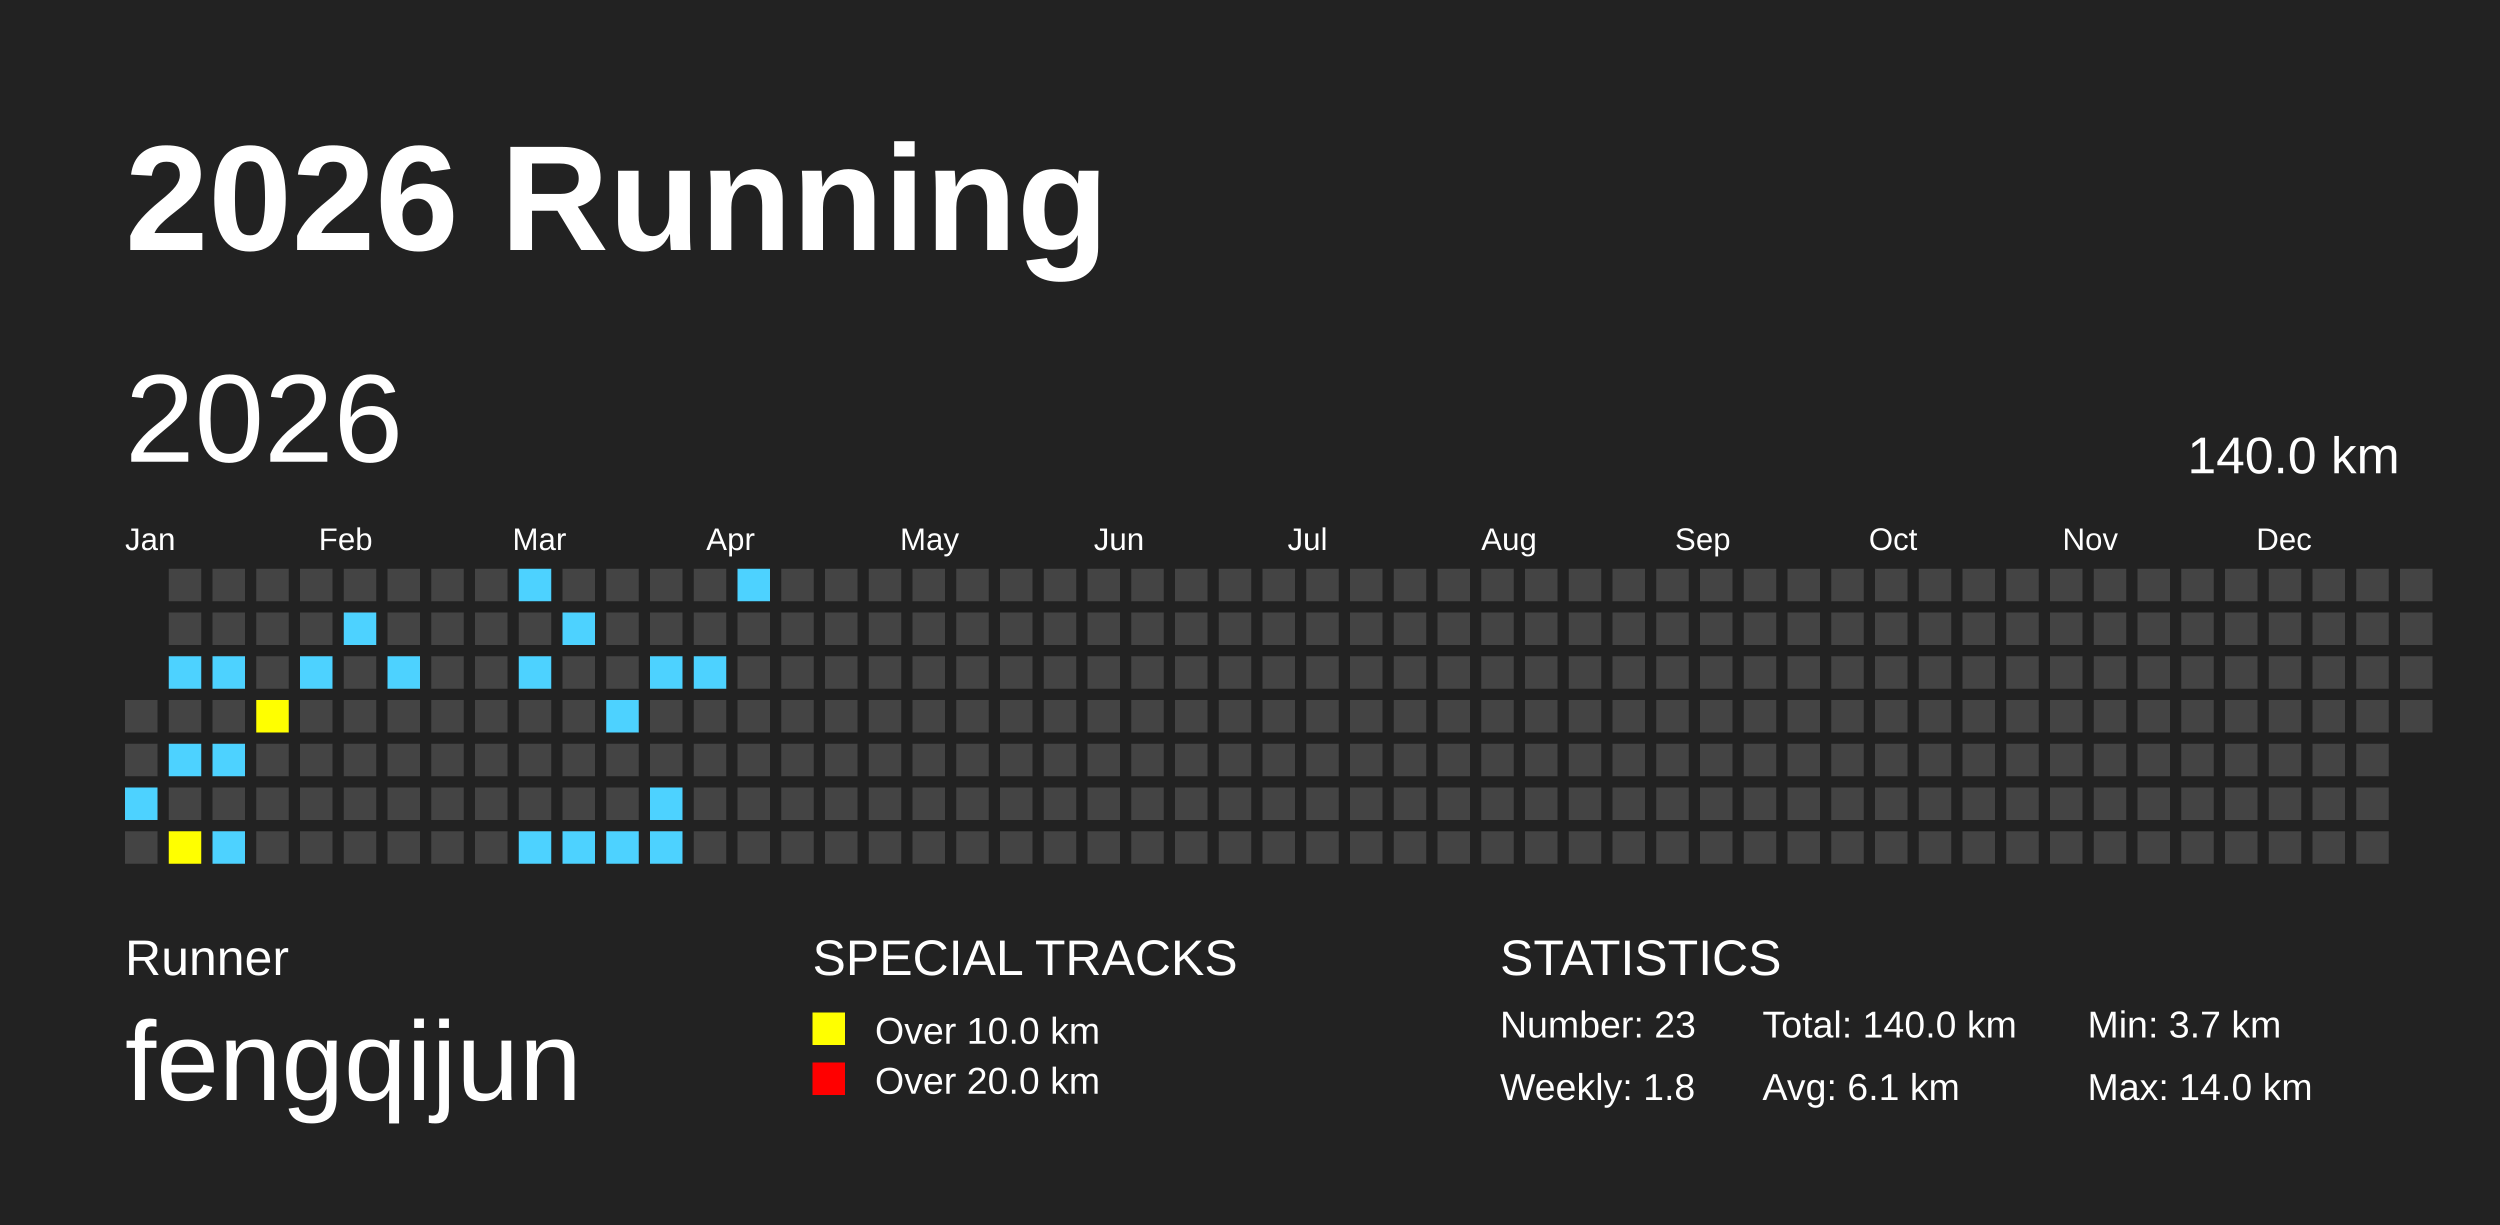
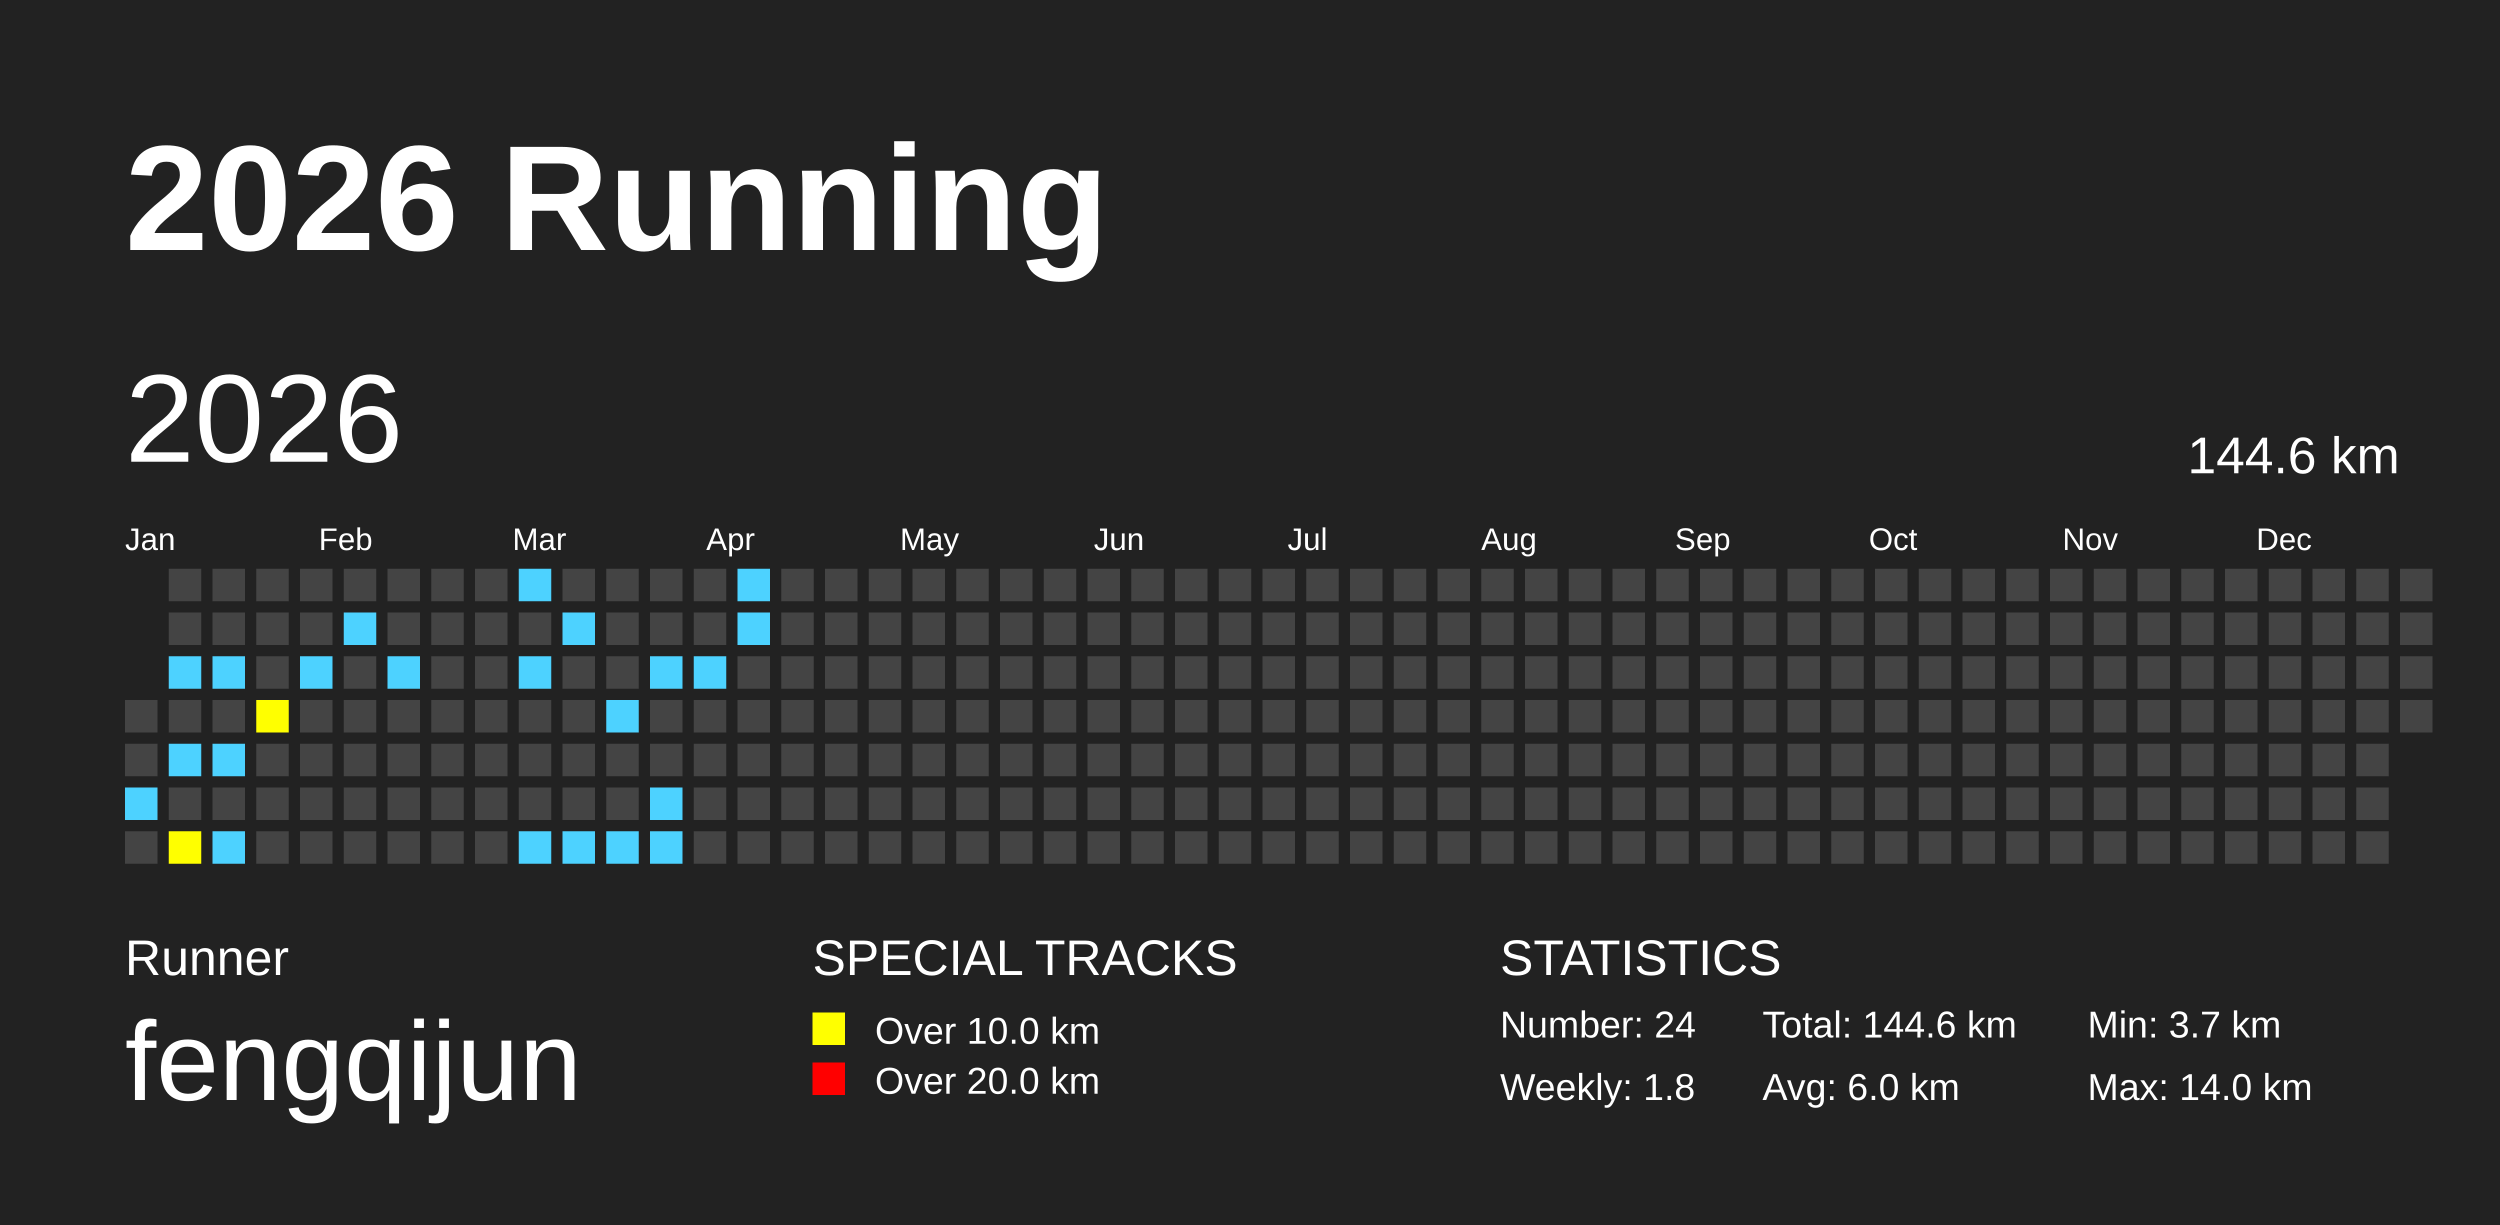
<svg xmlns="http://www.w3.org/2000/svg" baseProfile="full" height="98mm" version="1.1" viewBox="0,0,200,98" width="200mm">
  <defs />
  <rect fill="#222222" height="98" width="200" x="0" y="0" />
  <text fill="#FFFFFF" style="font-size:12px; font-family:Arial; font-weight:bold;" x="10" y="20">2026 Running</text>
  <text fill="#FFFFFF" style="font-size:4px; font-family:Arial" x="10" y="78">Runner</text>
  <text fill="#FFFFFF" style="font-size:9px; font-family:Arial" x="10" y="88">fengqijun</text>
  <text fill="#FFFFFF" style="font-size:4px; font-family:Arial" x="65" y="78">SPECIAL TRACKS</text>
  <rect fill="yellow" height="2.6" width="2.6" x="65" y="81" />
  <text fill="#FFFFFF" style="font-size:3px; font-family:Arial" x="70" y="83.5">Over 10.0 km</text>
  <rect fill="red" height="2.6" width="2.6" x="65" y="85" />
  <text fill="#FFFFFF" style="font-size:3px; font-family:Arial" x="70" y="87.5">Over 20.0 km</text>
  <text fill="#FFFFFF" style="font-size:4px; font-family:Arial" x="120" y="78">STATISTICS</text>
-   <text fill="#FFFFFF" style="font-size:3px; font-family:Arial" x="120" y="83">Number: 23</text>
+   <text fill="#FFFFFF" style="font-size:3px; font-family:Arial" x="120" y="83">Number: 24</text>
  <text fill="#FFFFFF" style="font-size:3px; font-family:Arial" x="120" y="88">Weekly: 1.8</text>
-   <text fill="#FFFFFF" style="font-size:3px; font-family:Arial" x="141" y="83">Total: 140.0 km</text>
-   <text fill="#FFFFFF" style="font-size:3px; font-family:Arial" x="141" y="88">Avg: 6.1 km</text>
+   <text fill="#FFFFFF" style="font-size:3px; font-family:Arial" x="141" y="83">Total: 144.6 km</text>
+   <text fill="#FFFFFF" style="font-size:3px; font-family:Arial" x="141" y="88">Avg: 6.0 km</text>
  <text fill="#FFFFFF" style="font-size:3px; font-family:Arial" x="167" y="83">Min: 3.7 km</text>
  <text fill="#FFFFFF" style="font-size:3px; font-family:Arial" x="167" y="88">Max: 14.0 km</text>
  <text dominant-baseline="hanging" fill="#FFFFFF" style="font-size:10.0px; font-family:Arial;" x="10" y="30">2026</text>
-   <text dominant-baseline="hanging" fill="#FFFFFF" style="font-size:4.125px; font-family:Arial;" x="175" y="35">140.0 km</text>
+   <text dominant-baseline="hanging" fill="#FFFFFF" style="font-size:4.125px; font-family:Arial;" x="175" y="35">144.6 km</text>
  <text fill="#FFFFFF" style="font-size:2.5px; font-family:Arial" x="10.0" y="44">Jan</text>
  <text fill="#FFFFFF" style="font-size:2.5px; font-family:Arial" x="25.5" y="44">Feb</text>
  <text fill="#FFFFFF" style="font-size:2.5px; font-family:Arial" x="41.0" y="44">Mar</text>
  <text fill="#FFFFFF" style="font-size:2.5px; font-family:Arial" x="56.5" y="44">Apr</text>
  <text fill="#FFFFFF" style="font-size:2.5px; font-family:Arial" x="72.0" y="44">May</text>
  <text fill="#FFFFFF" style="font-size:2.5px; font-family:Arial" x="87.5" y="44">Jun</text>
  <text fill="#FFFFFF" style="font-size:2.5px; font-family:Arial" x="103.0" y="44">Jul</text>
  <text fill="#FFFFFF" style="font-size:2.5px; font-family:Arial" x="118.5" y="44">Aug</text>
  <text fill="#FFFFFF" style="font-size:2.5px; font-family:Arial" x="134.0" y="44">Sep</text>
  <text fill="#FFFFFF" style="font-size:2.5px; font-family:Arial" x="149.5" y="44">Oct</text>
  <text fill="#FFFFFF" style="font-size:2.5px; font-family:Arial" x="165.0" y="44">Nov</text>
  <text fill="#FFFFFF" style="font-size:2.5px; font-family:Arial" x="180.5" y="44">Dec</text>
  <rect fill="#444444" height="2.6" width="2.6" x="10.0" y="56.0" />
  <rect fill="#444444" height="2.6" width="2.6" x="10.0" y="59.5" />
  <rect fill="#4DD2FF" height="2.6" width="2.6" x="10.0" y="63.0" />
  <rect fill="#444444" height="2.6" width="2.6" x="10.0" y="66.5" />
  <rect fill="#444444" height="2.6" width="2.6" x="13.5" y="45.5" />
  <rect fill="#444444" height="2.6" width="2.6" x="13.5" y="49.0" />
  <rect fill="#4DD2FF" height="2.6" width="2.6" x="13.5" y="52.5" />
  <rect fill="#444444" height="2.6" width="2.6" x="13.5" y="56.0" />
  <rect fill="#4DD2FF" height="2.6" width="2.6" x="13.5" y="59.5" />
  <rect fill="#444444" height="2.6" width="2.6" x="13.5" y="63.0" />
  <rect fill="yellow" height="2.6" width="2.6" x="13.5" y="66.5" />
  <rect fill="#444444" height="2.6" width="2.6" x="17.0" y="45.5" />
  <rect fill="#444444" height="2.6" width="2.6" x="17.0" y="49.0" />
  <rect fill="#4DD2FF" height="2.6" width="2.6" x="17.0" y="52.5" />
  <rect fill="#444444" height="2.6" width="2.6" x="17.0" y="56.0" />
  <rect fill="#4DD2FF" height="2.6" width="2.6" x="17.0" y="59.5" />
  <rect fill="#444444" height="2.6" width="2.6" x="17.0" y="63.0" />
  <rect fill="#4DD2FF" height="2.6" width="2.6" x="17.0" y="66.5" />
  <rect fill="#444444" height="2.6" width="2.6" x="20.5" y="45.5" />
  <rect fill="#444444" height="2.6" width="2.6" x="20.5" y="49.0" />
  <rect fill="#444444" height="2.6" width="2.6" x="20.5" y="52.5" />
  <rect fill="yellow" height="2.6" width="2.6" x="20.5" y="56.0" />
  <rect fill="#444444" height="2.6" width="2.6" x="20.5" y="59.5" />
  <rect fill="#444444" height="2.6" width="2.6" x="20.5" y="63.0" />
  <rect fill="#444444" height="2.6" width="2.6" x="20.5" y="66.5" />
  <rect fill="#444444" height="2.6" width="2.6" x="24.0" y="45.5" />
  <rect fill="#444444" height="2.6" width="2.6" x="24.0" y="49.0" />
  <rect fill="#4DD2FF" height="2.6" width="2.6" x="24.0" y="52.5" />
  <rect fill="#444444" height="2.6" width="2.6" x="24.0" y="56.0" />
  <rect fill="#444444" height="2.6" width="2.6" x="24.0" y="59.5" />
  <rect fill="#444444" height="2.6" width="2.6" x="24.0" y="63.0" />
  <rect fill="#444444" height="2.6" width="2.6" x="24.0" y="66.5" />
  <rect fill="#444444" height="2.6" width="2.6" x="27.5" y="45.5" />
  <rect fill="#4DD2FF" height="2.6" width="2.6" x="27.5" y="49.0" />
  <rect fill="#444444" height="2.6" width="2.6" x="27.5" y="52.5" />
  <rect fill="#444444" height="2.6" width="2.6" x="27.5" y="56.0" />
  <rect fill="#444444" height="2.6" width="2.6" x="27.5" y="59.5" />
  <rect fill="#444444" height="2.6" width="2.6" x="27.5" y="63.0" />
  <rect fill="#444444" height="2.6" width="2.6" x="27.5" y="66.5" />
  <rect fill="#444444" height="2.6" width="2.6" x="31.0" y="45.5" />
  <rect fill="#444444" height="2.6" width="2.6" x="31.0" y="49.0" />
  <rect fill="#4DD2FF" height="2.6" width="2.6" x="31.0" y="52.5" />
  <rect fill="#444444" height="2.6" width="2.6" x="31.0" y="56.0" />
  <rect fill="#444444" height="2.6" width="2.6" x="31.0" y="59.5" />
  <rect fill="#444444" height="2.6" width="2.6" x="31.0" y="63.0" />
  <rect fill="#444444" height="2.6" width="2.6" x="31.0" y="66.5" />
  <rect fill="#444444" height="2.6" width="2.6" x="34.5" y="45.5" />
  <rect fill="#444444" height="2.6" width="2.6" x="34.5" y="49.0" />
  <rect fill="#444444" height="2.6" width="2.6" x="34.5" y="52.5" />
  <rect fill="#444444" height="2.6" width="2.6" x="34.5" y="56.0" />
  <rect fill="#444444" height="2.6" width="2.6" x="34.5" y="59.5" />
  <rect fill="#444444" height="2.6" width="2.6" x="34.5" y="63.0" />
  <rect fill="#444444" height="2.6" width="2.6" x="34.5" y="66.5" />
  <rect fill="#444444" height="2.6" width="2.6" x="38.0" y="45.5" />
  <rect fill="#444444" height="2.6" width="2.6" x="38.0" y="49.0" />
  <rect fill="#444444" height="2.6" width="2.6" x="38.0" y="52.5" />
  <rect fill="#444444" height="2.6" width="2.6" x="38.0" y="56.0" />
  <rect fill="#444444" height="2.6" width="2.6" x="38.0" y="59.5" />
  <rect fill="#444444" height="2.6" width="2.6" x="38.0" y="63.0" />
  <rect fill="#444444" height="2.6" width="2.6" x="38.0" y="66.5" />
  <rect fill="#4DD2FF" height="2.6" width="2.6" x="41.5" y="45.5" />
  <rect fill="#444444" height="2.6" width="2.6" x="41.5" y="49.0" />
  <rect fill="#4DD2FF" height="2.6" width="2.6" x="41.5" y="52.5" />
  <rect fill="#444444" height="2.6" width="2.6" x="41.5" y="56.0" />
  <rect fill="#444444" height="2.6" width="2.6" x="41.5" y="59.5" />
  <rect fill="#444444" height="2.6" width="2.6" x="41.5" y="63.0" />
  <rect fill="#4DD2FF" height="2.6" width="2.6" x="41.5" y="66.5" />
  <rect fill="#444444" height="2.6" width="2.6" x="45.0" y="45.5" />
  <rect fill="#4DD2FF" height="2.6" width="2.6" x="45.0" y="49.0" />
  <rect fill="#444444" height="2.6" width="2.6" x="45.0" y="52.5" />
  <rect fill="#444444" height="2.6" width="2.6" x="45.0" y="56.0" />
  <rect fill="#444444" height="2.6" width="2.6" x="45.0" y="59.5" />
  <rect fill="#444444" height="2.6" width="2.6" x="45.0" y="63.0" />
  <rect fill="#4DD2FF" height="2.6" width="2.6" x="45.0" y="66.5" />
  <rect fill="#444444" height="2.6" width="2.6" x="48.5" y="45.5" />
  <rect fill="#444444" height="2.6" width="2.6" x="48.5" y="49.0" />
  <rect fill="#444444" height="2.6" width="2.6" x="48.5" y="52.5" />
  <rect fill="#4DD2FF" height="2.6" width="2.6" x="48.5" y="56.0" />
  <rect fill="#444444" height="2.6" width="2.6" x="48.5" y="59.5" />
  <rect fill="#444444" height="2.6" width="2.6" x="48.5" y="63.0" />
  <rect fill="#4DD2FF" height="2.6" width="2.6" x="48.5" y="66.5" />
  <rect fill="#444444" height="2.6" width="2.6" x="52.0" y="45.5" />
  <rect fill="#444444" height="2.6" width="2.6" x="52.0" y="49.0" />
  <rect fill="#4DD2FF" height="2.6" width="2.6" x="52.0" y="52.5" />
  <rect fill="#444444" height="2.6" width="2.6" x="52.0" y="56.0" />
  <rect fill="#444444" height="2.6" width="2.6" x="52.0" y="59.5" />
  <rect fill="#4DD2FF" height="2.6" width="2.6" x="52.0" y="63.0" />
  <rect fill="#4DD2FF" height="2.6" width="2.6" x="52.0" y="66.5" />
  <rect fill="#444444" height="2.6" width="2.6" x="55.5" y="45.5" />
  <rect fill="#444444" height="2.6" width="2.6" x="55.5" y="49.0" />
  <rect fill="#4DD2FF" height="2.6" width="2.6" x="55.5" y="52.5" />
  <rect fill="#444444" height="2.6" width="2.6" x="55.5" y="56.0" />
  <rect fill="#444444" height="2.6" width="2.6" x="55.5" y="59.5" />
  <rect fill="#444444" height="2.6" width="2.6" x="55.5" y="63.0" />
  <rect fill="#444444" height="2.6" width="2.6" x="55.5" y="66.5" />
  <rect fill="#4DD2FF" height="2.6" width="2.6" x="59.0" y="45.5" />
-   <rect fill="#444444" height="2.6" width="2.6" x="59.0" y="49.0" />
+   <rect fill="#4DD2FF" height="2.6" width="2.6" x="59.0" y="49.0" />
  <rect fill="#444444" height="2.6" width="2.6" x="59.0" y="52.5" />
  <rect fill="#444444" height="2.6" width="2.6" x="59.0" y="56.0" />
  <rect fill="#444444" height="2.6" width="2.6" x="59.0" y="59.5" />
  <rect fill="#444444" height="2.6" width="2.6" x="59.0" y="63.0" />
  <rect fill="#444444" height="2.6" width="2.6" x="59.0" y="66.5" />
  <rect fill="#444444" height="2.6" width="2.6" x="62.5" y="45.5" />
  <rect fill="#444444" height="2.6" width="2.6" x="62.5" y="49.0" />
  <rect fill="#444444" height="2.6" width="2.6" x="62.5" y="52.5" />
  <rect fill="#444444" height="2.6" width="2.6" x="62.5" y="56.0" />
  <rect fill="#444444" height="2.6" width="2.6" x="62.5" y="59.5" />
  <rect fill="#444444" height="2.6" width="2.6" x="62.5" y="63.0" />
  <rect fill="#444444" height="2.6" width="2.6" x="62.5" y="66.5" />
  <rect fill="#444444" height="2.6" width="2.6" x="66.0" y="45.5" />
  <rect fill="#444444" height="2.6" width="2.6" x="66.0" y="49.0" />
  <rect fill="#444444" height="2.6" width="2.6" x="66.0" y="52.5" />
  <rect fill="#444444" height="2.6" width="2.6" x="66.0" y="56.0" />
  <rect fill="#444444" height="2.6" width="2.6" x="66.0" y="59.5" />
  <rect fill="#444444" height="2.6" width="2.6" x="66.0" y="63.0" />
  <rect fill="#444444" height="2.6" width="2.6" x="66.0" y="66.5" />
  <rect fill="#444444" height="2.6" width="2.6" x="69.5" y="45.5" />
  <rect fill="#444444" height="2.6" width="2.6" x="69.5" y="49.0" />
  <rect fill="#444444" height="2.6" width="2.6" x="69.5" y="52.5" />
  <rect fill="#444444" height="2.6" width="2.6" x="69.5" y="56.0" />
  <rect fill="#444444" height="2.6" width="2.6" x="69.5" y="59.5" />
  <rect fill="#444444" height="2.6" width="2.6" x="69.5" y="63.0" />
  <rect fill="#444444" height="2.6" width="2.6" x="69.5" y="66.5" />
  <rect fill="#444444" height="2.6" width="2.6" x="73.0" y="45.5" />
  <rect fill="#444444" height="2.6" width="2.6" x="73.0" y="49.0" />
  <rect fill="#444444" height="2.6" width="2.6" x="73.0" y="52.5" />
  <rect fill="#444444" height="2.6" width="2.6" x="73.0" y="56.0" />
  <rect fill="#444444" height="2.6" width="2.6" x="73.0" y="59.5" />
  <rect fill="#444444" height="2.6" width="2.6" x="73.0" y="63.0" />
  <rect fill="#444444" height="2.6" width="2.6" x="73.0" y="66.5" />
  <rect fill="#444444" height="2.6" width="2.6" x="76.5" y="45.5" />
  <rect fill="#444444" height="2.6" width="2.6" x="76.5" y="49.0" />
  <rect fill="#444444" height="2.6" width="2.6" x="76.5" y="52.5" />
  <rect fill="#444444" height="2.6" width="2.6" x="76.5" y="56.0" />
  <rect fill="#444444" height="2.6" width="2.6" x="76.5" y="59.5" />
  <rect fill="#444444" height="2.6" width="2.6" x="76.5" y="63.0" />
  <rect fill="#444444" height="2.6" width="2.6" x="76.5" y="66.5" />
  <rect fill="#444444" height="2.6" width="2.6" x="80.0" y="45.5" />
  <rect fill="#444444" height="2.6" width="2.6" x="80.0" y="49.0" />
  <rect fill="#444444" height="2.6" width="2.6" x="80.0" y="52.5" />
  <rect fill="#444444" height="2.6" width="2.6" x="80.0" y="56.0" />
  <rect fill="#444444" height="2.6" width="2.6" x="80.0" y="59.5" />
  <rect fill="#444444" height="2.6" width="2.6" x="80.0" y="63.0" />
  <rect fill="#444444" height="2.6" width="2.6" x="80.0" y="66.5" />
  <rect fill="#444444" height="2.6" width="2.6" x="83.5" y="45.5" />
  <rect fill="#444444" height="2.6" width="2.6" x="83.5" y="49.0" />
  <rect fill="#444444" height="2.6" width="2.6" x="83.5" y="52.5" />
  <rect fill="#444444" height="2.6" width="2.6" x="83.5" y="56.0" />
  <rect fill="#444444" height="2.6" width="2.6" x="83.5" y="59.5" />
  <rect fill="#444444" height="2.6" width="2.6" x="83.5" y="63.0" />
  <rect fill="#444444" height="2.6" width="2.6" x="83.5" y="66.5" />
  <rect fill="#444444" height="2.6" width="2.6" x="87.0" y="45.5" />
  <rect fill="#444444" height="2.6" width="2.6" x="87.0" y="49.0" />
  <rect fill="#444444" height="2.6" width="2.6" x="87.0" y="52.5" />
  <rect fill="#444444" height="2.6" width="2.6" x="87.0" y="56.0" />
  <rect fill="#444444" height="2.6" width="2.6" x="87.0" y="59.5" />
  <rect fill="#444444" height="2.6" width="2.6" x="87.0" y="63.0" />
  <rect fill="#444444" height="2.6" width="2.6" x="87.0" y="66.5" />
  <rect fill="#444444" height="2.6" width="2.6" x="90.5" y="45.5" />
  <rect fill="#444444" height="2.6" width="2.6" x="90.5" y="49.0" />
  <rect fill="#444444" height="2.6" width="2.6" x="90.5" y="52.5" />
  <rect fill="#444444" height="2.6" width="2.6" x="90.5" y="56.0" />
  <rect fill="#444444" height="2.6" width="2.6" x="90.5" y="59.5" />
  <rect fill="#444444" height="2.6" width="2.6" x="90.5" y="63.0" />
  <rect fill="#444444" height="2.6" width="2.6" x="90.5" y="66.5" />
  <rect fill="#444444" height="2.6" width="2.6" x="94.0" y="45.5" />
  <rect fill="#444444" height="2.6" width="2.6" x="94.0" y="49.0" />
  <rect fill="#444444" height="2.6" width="2.6" x="94.0" y="52.5" />
  <rect fill="#444444" height="2.6" width="2.6" x="94.0" y="56.0" />
  <rect fill="#444444" height="2.6" width="2.6" x="94.0" y="59.5" />
  <rect fill="#444444" height="2.6" width="2.6" x="94.0" y="63.0" />
  <rect fill="#444444" height="2.6" width="2.6" x="94.0" y="66.5" />
  <rect fill="#444444" height="2.6" width="2.6" x="97.5" y="45.5" />
  <rect fill="#444444" height="2.6" width="2.6" x="97.5" y="49.0" />
  <rect fill="#444444" height="2.6" width="2.6" x="97.5" y="52.5" />
  <rect fill="#444444" height="2.6" width="2.6" x="97.5" y="56.0" />
  <rect fill="#444444" height="2.6" width="2.6" x="97.5" y="59.5" />
  <rect fill="#444444" height="2.6" width="2.6" x="97.5" y="63.0" />
  <rect fill="#444444" height="2.6" width="2.6" x="97.5" y="66.5" />
  <rect fill="#444444" height="2.6" width="2.6" x="101.0" y="45.5" />
  <rect fill="#444444" height="2.6" width="2.6" x="101.0" y="49.0" />
  <rect fill="#444444" height="2.6" width="2.6" x="101.0" y="52.5" />
  <rect fill="#444444" height="2.6" width="2.6" x="101.0" y="56.0" />
  <rect fill="#444444" height="2.6" width="2.6" x="101.0" y="59.5" />
  <rect fill="#444444" height="2.6" width="2.6" x="101.0" y="63.0" />
  <rect fill="#444444" height="2.6" width="2.6" x="101.0" y="66.5" />
  <rect fill="#444444" height="2.6" width="2.6" x="104.5" y="45.5" />
  <rect fill="#444444" height="2.6" width="2.6" x="104.5" y="49.0" />
  <rect fill="#444444" height="2.6" width="2.6" x="104.5" y="52.5" />
  <rect fill="#444444" height="2.6" width="2.6" x="104.5" y="56.0" />
  <rect fill="#444444" height="2.6" width="2.6" x="104.5" y="59.5" />
  <rect fill="#444444" height="2.6" width="2.6" x="104.5" y="63.0" />
  <rect fill="#444444" height="2.6" width="2.6" x="104.5" y="66.5" />
  <rect fill="#444444" height="2.6" width="2.6" x="108.0" y="45.5" />
  <rect fill="#444444" height="2.6" width="2.6" x="108.0" y="49.0" />
  <rect fill="#444444" height="2.6" width="2.6" x="108.0" y="52.5" />
  <rect fill="#444444" height="2.6" width="2.6" x="108.0" y="56.0" />
  <rect fill="#444444" height="2.6" width="2.6" x="108.0" y="59.5" />
  <rect fill="#444444" height="2.6" width="2.6" x="108.0" y="63.0" />
  <rect fill="#444444" height="2.6" width="2.6" x="108.0" y="66.5" />
  <rect fill="#444444" height="2.6" width="2.6" x="111.5" y="45.5" />
  <rect fill="#444444" height="2.6" width="2.6" x="111.5" y="49.0" />
  <rect fill="#444444" height="2.6" width="2.6" x="111.5" y="52.5" />
  <rect fill="#444444" height="2.6" width="2.6" x="111.5" y="56.0" />
  <rect fill="#444444" height="2.6" width="2.6" x="111.5" y="59.5" />
  <rect fill="#444444" height="2.6" width="2.6" x="111.5" y="63.0" />
  <rect fill="#444444" height="2.6" width="2.6" x="111.5" y="66.5" />
  <rect fill="#444444" height="2.6" width="2.6" x="115.0" y="45.5" />
  <rect fill="#444444" height="2.6" width="2.6" x="115.0" y="49.0" />
  <rect fill="#444444" height="2.6" width="2.6" x="115.0" y="52.5" />
  <rect fill="#444444" height="2.6" width="2.6" x="115.0" y="56.0" />
  <rect fill="#444444" height="2.6" width="2.6" x="115.0" y="59.5" />
  <rect fill="#444444" height="2.6" width="2.6" x="115.0" y="63.0" />
  <rect fill="#444444" height="2.6" width="2.6" x="115.0" y="66.5" />
  <rect fill="#444444" height="2.6" width="2.6" x="118.5" y="45.5" />
  <rect fill="#444444" height="2.6" width="2.6" x="118.5" y="49.0" />
  <rect fill="#444444" height="2.6" width="2.6" x="118.5" y="52.5" />
  <rect fill="#444444" height="2.6" width="2.6" x="118.5" y="56.0" />
  <rect fill="#444444" height="2.6" width="2.6" x="118.5" y="59.5" />
  <rect fill="#444444" height="2.6" width="2.6" x="118.5" y="63.0" />
  <rect fill="#444444" height="2.6" width="2.6" x="118.5" y="66.5" />
  <rect fill="#444444" height="2.6" width="2.6" x="122.0" y="45.5" />
  <rect fill="#444444" height="2.6" width="2.6" x="122.0" y="49.0" />
  <rect fill="#444444" height="2.6" width="2.6" x="122.0" y="52.5" />
  <rect fill="#444444" height="2.6" width="2.6" x="122.0" y="56.0" />
  <rect fill="#444444" height="2.6" width="2.6" x="122.0" y="59.5" />
  <rect fill="#444444" height="2.6" width="2.6" x="122.0" y="63.0" />
  <rect fill="#444444" height="2.6" width="2.6" x="122.0" y="66.5" />
  <rect fill="#444444" height="2.6" width="2.6" x="125.5" y="45.5" />
  <rect fill="#444444" height="2.6" width="2.6" x="125.5" y="49.0" />
  <rect fill="#444444" height="2.6" width="2.6" x="125.5" y="52.5" />
  <rect fill="#444444" height="2.6" width="2.6" x="125.5" y="56.0" />
  <rect fill="#444444" height="2.6" width="2.6" x="125.5" y="59.5" />
  <rect fill="#444444" height="2.6" width="2.6" x="125.5" y="63.0" />
  <rect fill="#444444" height="2.6" width="2.6" x="125.5" y="66.5" />
  <rect fill="#444444" height="2.6" width="2.6" x="129.0" y="45.5" />
  <rect fill="#444444" height="2.6" width="2.6" x="129.0" y="49.0" />
  <rect fill="#444444" height="2.6" width="2.6" x="129.0" y="52.5" />
  <rect fill="#444444" height="2.6" width="2.6" x="129.0" y="56.0" />
  <rect fill="#444444" height="2.6" width="2.6" x="129.0" y="59.5" />
  <rect fill="#444444" height="2.6" width="2.6" x="129.0" y="63.0" />
  <rect fill="#444444" height="2.6" width="2.6" x="129.0" y="66.5" />
  <rect fill="#444444" height="2.6" width="2.6" x="132.5" y="45.5" />
  <rect fill="#444444" height="2.6" width="2.6" x="132.5" y="49.0" />
  <rect fill="#444444" height="2.6" width="2.6" x="132.5" y="52.5" />
  <rect fill="#444444" height="2.6" width="2.6" x="132.5" y="56.0" />
  <rect fill="#444444" height="2.6" width="2.6" x="132.5" y="59.5" />
  <rect fill="#444444" height="2.6" width="2.6" x="132.5" y="63.0" />
  <rect fill="#444444" height="2.6" width="2.6" x="132.5" y="66.5" />
  <rect fill="#444444" height="2.6" width="2.6" x="136.0" y="45.5" />
  <rect fill="#444444" height="2.6" width="2.6" x="136.0" y="49.0" />
  <rect fill="#444444" height="2.6" width="2.6" x="136.0" y="52.5" />
  <rect fill="#444444" height="2.6" width="2.6" x="136.0" y="56.0" />
  <rect fill="#444444" height="2.6" width="2.6" x="136.0" y="59.5" />
  <rect fill="#444444" height="2.6" width="2.6" x="136.0" y="63.0" />
  <rect fill="#444444" height="2.6" width="2.6" x="136.0" y="66.5" />
  <rect fill="#444444" height="2.6" width="2.6" x="139.5" y="45.5" />
  <rect fill="#444444" height="2.6" width="2.6" x="139.5" y="49.0" />
  <rect fill="#444444" height="2.6" width="2.6" x="139.5" y="52.5" />
  <rect fill="#444444" height="2.6" width="2.6" x="139.5" y="56.0" />
  <rect fill="#444444" height="2.6" width="2.6" x="139.5" y="59.5" />
  <rect fill="#444444" height="2.6" width="2.6" x="139.5" y="63.0" />
  <rect fill="#444444" height="2.6" width="2.6" x="139.5" y="66.5" />
  <rect fill="#444444" height="2.6" width="2.6" x="143.0" y="45.5" />
  <rect fill="#444444" height="2.6" width="2.6" x="143.0" y="49.0" />
  <rect fill="#444444" height="2.6" width="2.6" x="143.0" y="52.5" />
  <rect fill="#444444" height="2.6" width="2.6" x="143.0" y="56.0" />
  <rect fill="#444444" height="2.6" width="2.6" x="143.0" y="59.5" />
  <rect fill="#444444" height="2.6" width="2.6" x="143.0" y="63.0" />
  <rect fill="#444444" height="2.6" width="2.6" x="143.0" y="66.5" />
  <rect fill="#444444" height="2.6" width="2.6" x="146.5" y="45.5" />
  <rect fill="#444444" height="2.6" width="2.6" x="146.5" y="49.0" />
  <rect fill="#444444" height="2.6" width="2.6" x="146.5" y="52.5" />
  <rect fill="#444444" height="2.6" width="2.6" x="146.5" y="56.0" />
  <rect fill="#444444" height="2.6" width="2.6" x="146.5" y="59.5" />
  <rect fill="#444444" height="2.6" width="2.6" x="146.5" y="63.0" />
  <rect fill="#444444" height="2.6" width="2.6" x="146.5" y="66.5" />
  <rect fill="#444444" height="2.6" width="2.6" x="150.0" y="45.5" />
  <rect fill="#444444" height="2.6" width="2.6" x="150.0" y="49.0" />
  <rect fill="#444444" height="2.6" width="2.6" x="150.0" y="52.5" />
  <rect fill="#444444" height="2.6" width="2.6" x="150.0" y="56.0" />
  <rect fill="#444444" height="2.6" width="2.6" x="150.0" y="59.5" />
  <rect fill="#444444" height="2.6" width="2.6" x="150.0" y="63.0" />
  <rect fill="#444444" height="2.6" width="2.6" x="150.0" y="66.5" />
  <rect fill="#444444" height="2.6" width="2.6" x="153.5" y="45.5" />
  <rect fill="#444444" height="2.6" width="2.6" x="153.5" y="49.0" />
  <rect fill="#444444" height="2.6" width="2.6" x="153.5" y="52.5" />
  <rect fill="#444444" height="2.6" width="2.6" x="153.5" y="56.0" />
  <rect fill="#444444" height="2.6" width="2.6" x="153.5" y="59.5" />
  <rect fill="#444444" height="2.6" width="2.6" x="153.5" y="63.0" />
  <rect fill="#444444" height="2.6" width="2.6" x="153.5" y="66.5" />
  <rect fill="#444444" height="2.6" width="2.6" x="157.0" y="45.5" />
  <rect fill="#444444" height="2.6" width="2.6" x="157.0" y="49.0" />
  <rect fill="#444444" height="2.6" width="2.6" x="157.0" y="52.5" />
  <rect fill="#444444" height="2.6" width="2.6" x="157.0" y="56.0" />
  <rect fill="#444444" height="2.6" width="2.6" x="157.0" y="59.5" />
  <rect fill="#444444" height="2.6" width="2.6" x="157.0" y="63.0" />
  <rect fill="#444444" height="2.6" width="2.6" x="157.0" y="66.5" />
  <rect fill="#444444" height="2.6" width="2.6" x="160.5" y="45.5" />
  <rect fill="#444444" height="2.6" width="2.6" x="160.5" y="49.0" />
  <rect fill="#444444" height="2.6" width="2.6" x="160.5" y="52.5" />
  <rect fill="#444444" height="2.6" width="2.6" x="160.5" y="56.0" />
  <rect fill="#444444" height="2.6" width="2.6" x="160.5" y="59.5" />
  <rect fill="#444444" height="2.6" width="2.6" x="160.5" y="63.0" />
  <rect fill="#444444" height="2.6" width="2.6" x="160.5" y="66.5" />
  <rect fill="#444444" height="2.6" width="2.6" x="164.0" y="45.5" />
  <rect fill="#444444" height="2.6" width="2.6" x="164.0" y="49.0" />
  <rect fill="#444444" height="2.6" width="2.6" x="164.0" y="52.5" />
  <rect fill="#444444" height="2.6" width="2.6" x="164.0" y="56.0" />
  <rect fill="#444444" height="2.6" width="2.6" x="164.0" y="59.5" />
  <rect fill="#444444" height="2.6" width="2.6" x="164.0" y="63.0" />
  <rect fill="#444444" height="2.6" width="2.6" x="164.0" y="66.5" />
  <rect fill="#444444" height="2.6" width="2.6" x="167.5" y="45.5" />
  <rect fill="#444444" height="2.6" width="2.6" x="167.5" y="49.0" />
  <rect fill="#444444" height="2.6" width="2.6" x="167.5" y="52.5" />
  <rect fill="#444444" height="2.6" width="2.6" x="167.5" y="56.0" />
  <rect fill="#444444" height="2.6" width="2.6" x="167.5" y="59.5" />
  <rect fill="#444444" height="2.6" width="2.6" x="167.5" y="63.0" />
  <rect fill="#444444" height="2.6" width="2.6" x="167.5" y="66.5" />
  <rect fill="#444444" height="2.6" width="2.6" x="171.0" y="45.5" />
  <rect fill="#444444" height="2.6" width="2.6" x="171.0" y="49.0" />
  <rect fill="#444444" height="2.6" width="2.6" x="171.0" y="52.5" />
  <rect fill="#444444" height="2.6" width="2.6" x="171.0" y="56.0" />
  <rect fill="#444444" height="2.6" width="2.6" x="171.0" y="59.5" />
  <rect fill="#444444" height="2.6" width="2.6" x="171.0" y="63.0" />
  <rect fill="#444444" height="2.6" width="2.6" x="171.0" y="66.5" />
  <rect fill="#444444" height="2.6" width="2.6" x="174.5" y="45.5" />
  <rect fill="#444444" height="2.6" width="2.6" x="174.5" y="49.0" />
  <rect fill="#444444" height="2.6" width="2.6" x="174.5" y="52.5" />
  <rect fill="#444444" height="2.6" width="2.6" x="174.5" y="56.0" />
  <rect fill="#444444" height="2.6" width="2.6" x="174.5" y="59.5" />
  <rect fill="#444444" height="2.6" width="2.6" x="174.5" y="63.0" />
  <rect fill="#444444" height="2.6" width="2.6" x="174.5" y="66.5" />
  <rect fill="#444444" height="2.6" width="2.6" x="178.0" y="45.5" />
  <rect fill="#444444" height="2.6" width="2.6" x="178.0" y="49.0" />
  <rect fill="#444444" height="2.6" width="2.6" x="178.0" y="52.5" />
  <rect fill="#444444" height="2.6" width="2.6" x="178.0" y="56.0" />
  <rect fill="#444444" height="2.6" width="2.6" x="178.0" y="59.5" />
  <rect fill="#444444" height="2.6" width="2.6" x="178.0" y="63.0" />
  <rect fill="#444444" height="2.6" width="2.6" x="178.0" y="66.5" />
  <rect fill="#444444" height="2.6" width="2.6" x="181.5" y="45.5" />
  <rect fill="#444444" height="2.6" width="2.6" x="181.5" y="49.0" />
  <rect fill="#444444" height="2.6" width="2.6" x="181.5" y="52.5" />
  <rect fill="#444444" height="2.6" width="2.6" x="181.5" y="56.0" />
  <rect fill="#444444" height="2.6" width="2.6" x="181.5" y="59.5" />
  <rect fill="#444444" height="2.6" width="2.6" x="181.5" y="63.0" />
  <rect fill="#444444" height="2.6" width="2.6" x="181.5" y="66.5" />
  <rect fill="#444444" height="2.6" width="2.6" x="185.0" y="45.5" />
  <rect fill="#444444" height="2.6" width="2.6" x="185.0" y="49.0" />
  <rect fill="#444444" height="2.6" width="2.6" x="185.0" y="52.5" />
  <rect fill="#444444" height="2.6" width="2.6" x="185.0" y="56.0" />
  <rect fill="#444444" height="2.6" width="2.6" x="185.0" y="59.5" />
  <rect fill="#444444" height="2.6" width="2.6" x="185.0" y="63.0" />
  <rect fill="#444444" height="2.6" width="2.6" x="185.0" y="66.5" />
  <rect fill="#444444" height="2.6" width="2.6" x="188.5" y="45.5" />
  <rect fill="#444444" height="2.6" width="2.6" x="188.5" y="49.0" />
  <rect fill="#444444" height="2.6" width="2.6" x="188.5" y="52.5" />
  <rect fill="#444444" height="2.6" width="2.6" x="188.5" y="56.0" />
  <rect fill="#444444" height="2.6" width="2.6" x="188.5" y="59.5" />
  <rect fill="#444444" height="2.6" width="2.6" x="188.5" y="63.0" />
  <rect fill="#444444" height="2.6" width="2.6" x="188.5" y="66.5" />
  <rect fill="#444444" height="2.6" width="2.6" x="192.0" y="45.5" />
  <rect fill="#444444" height="2.6" width="2.6" x="192.0" y="49.0" />
  <rect fill="#444444" height="2.6" width="2.6" x="192.0" y="52.5" />
  <rect fill="#444444" height="2.6" width="2.6" x="192.0" y="56.0" />
</svg>
